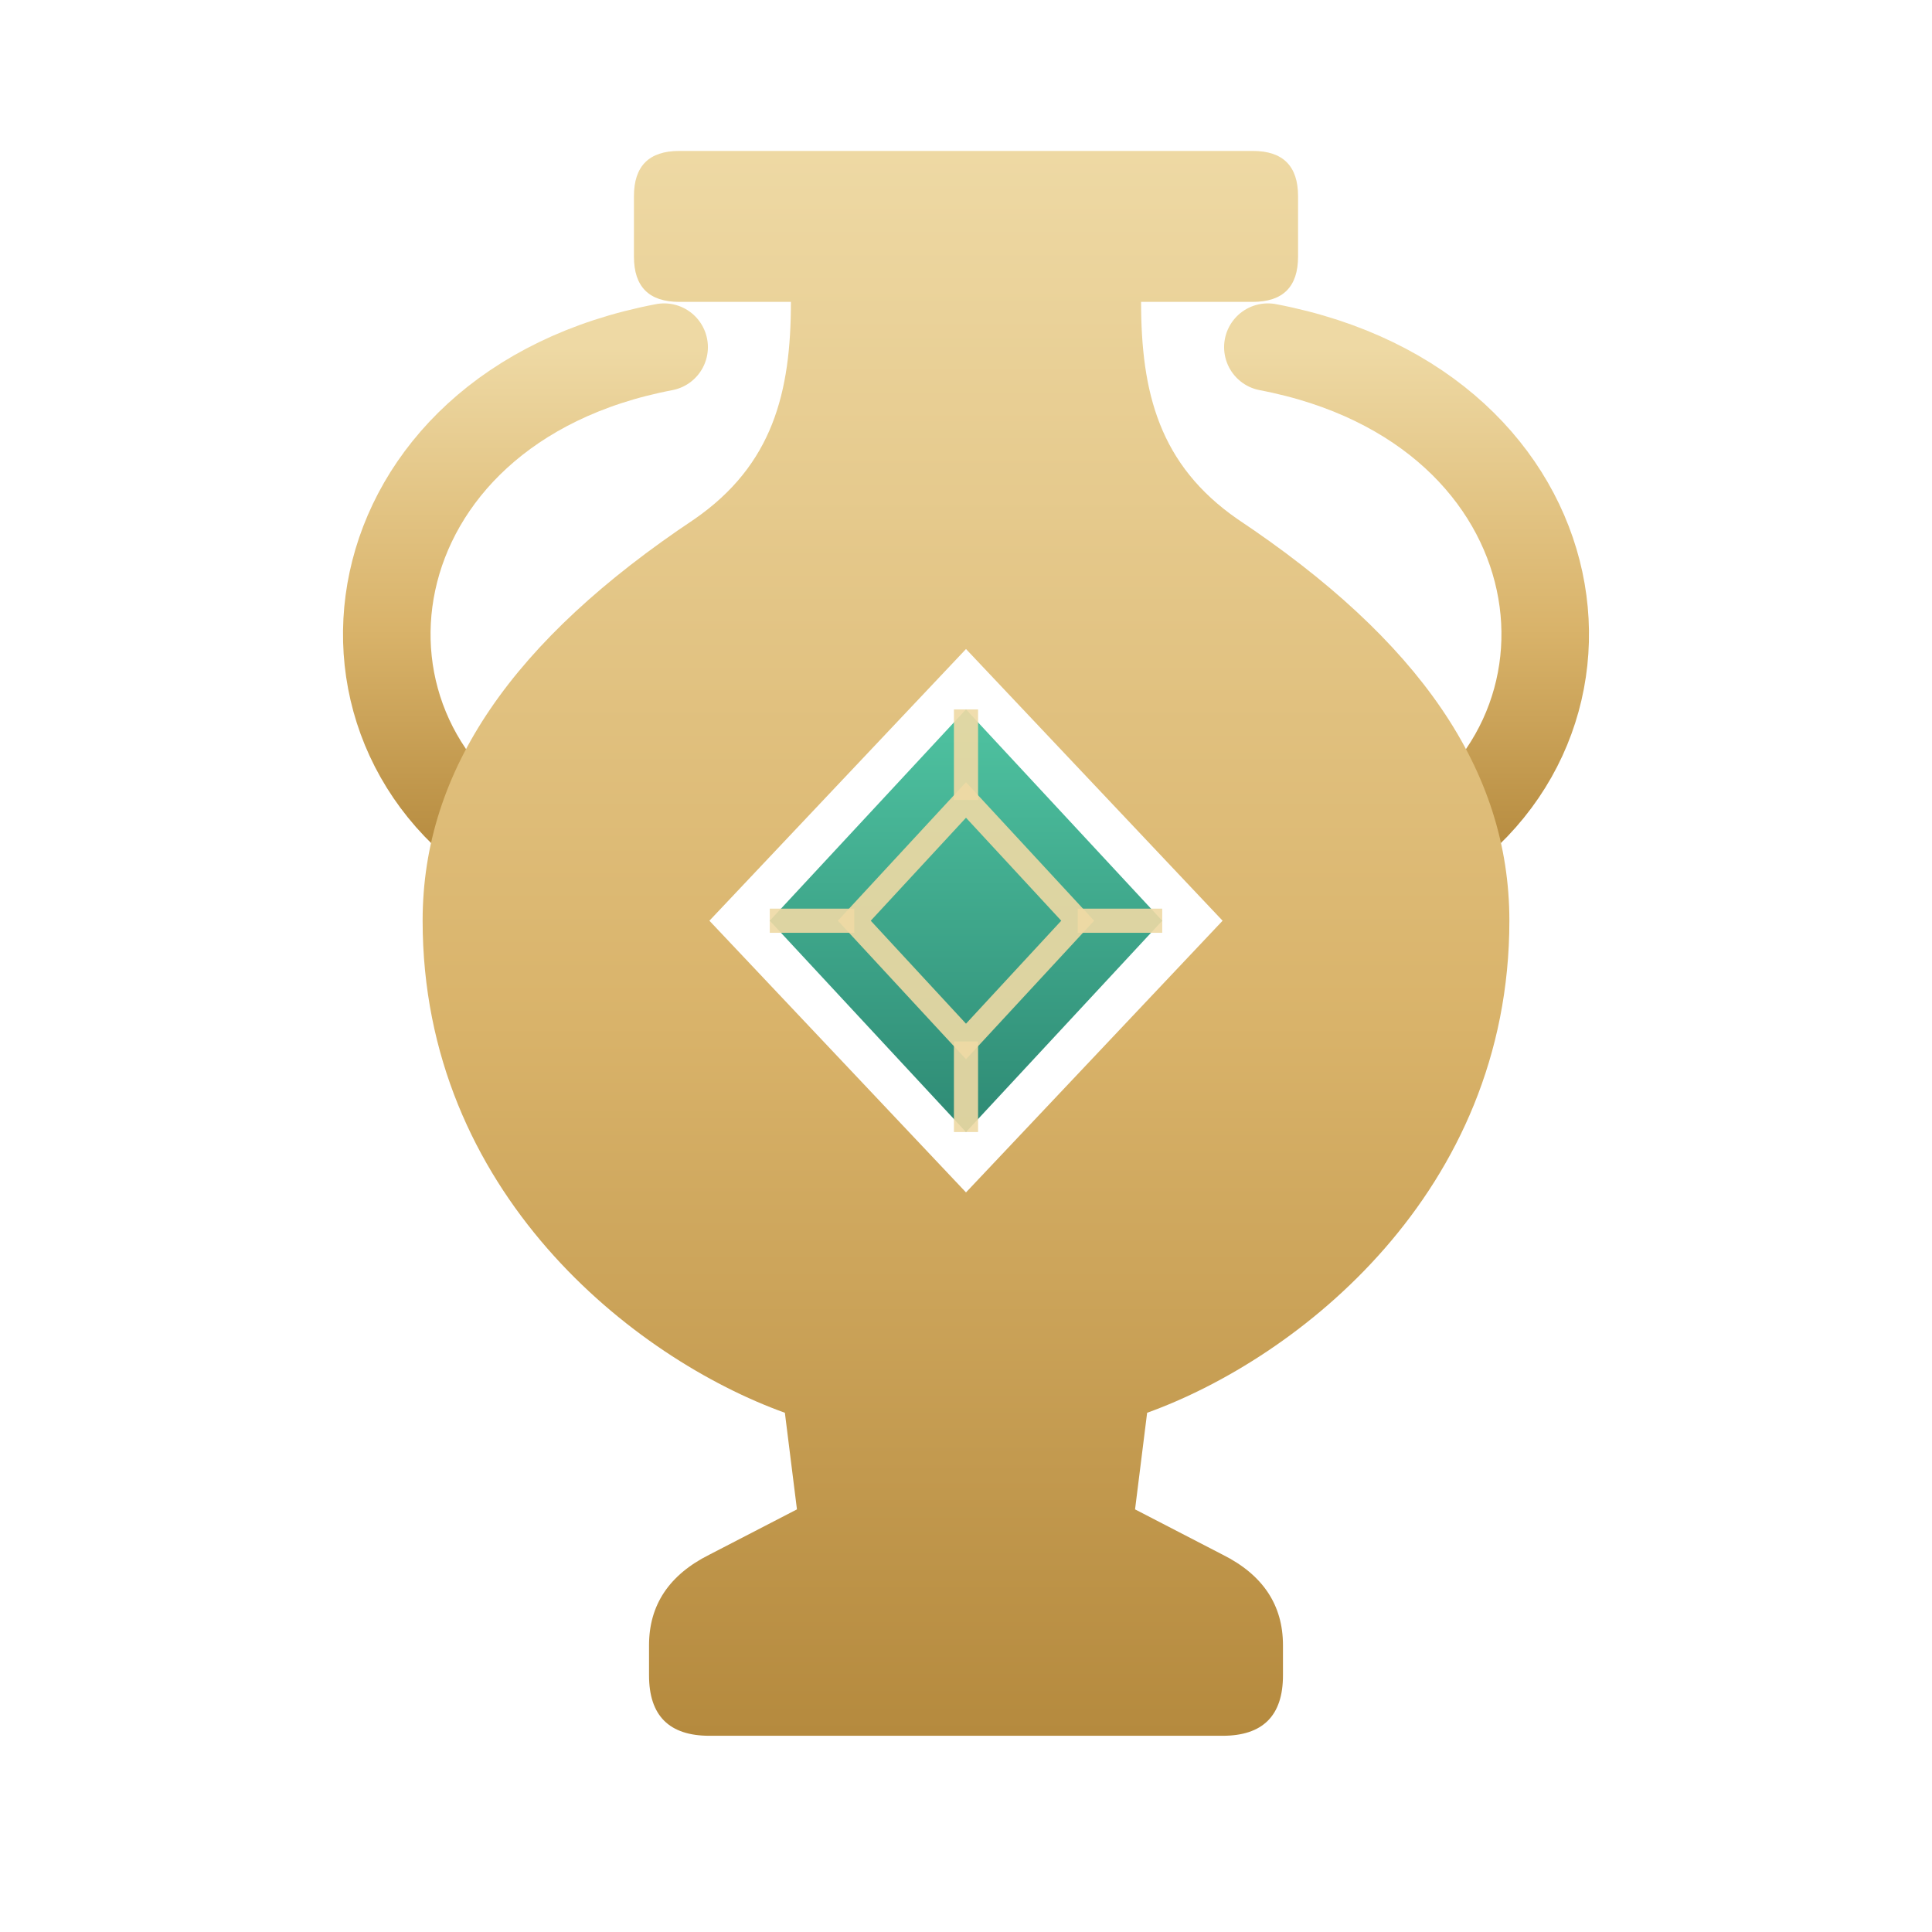
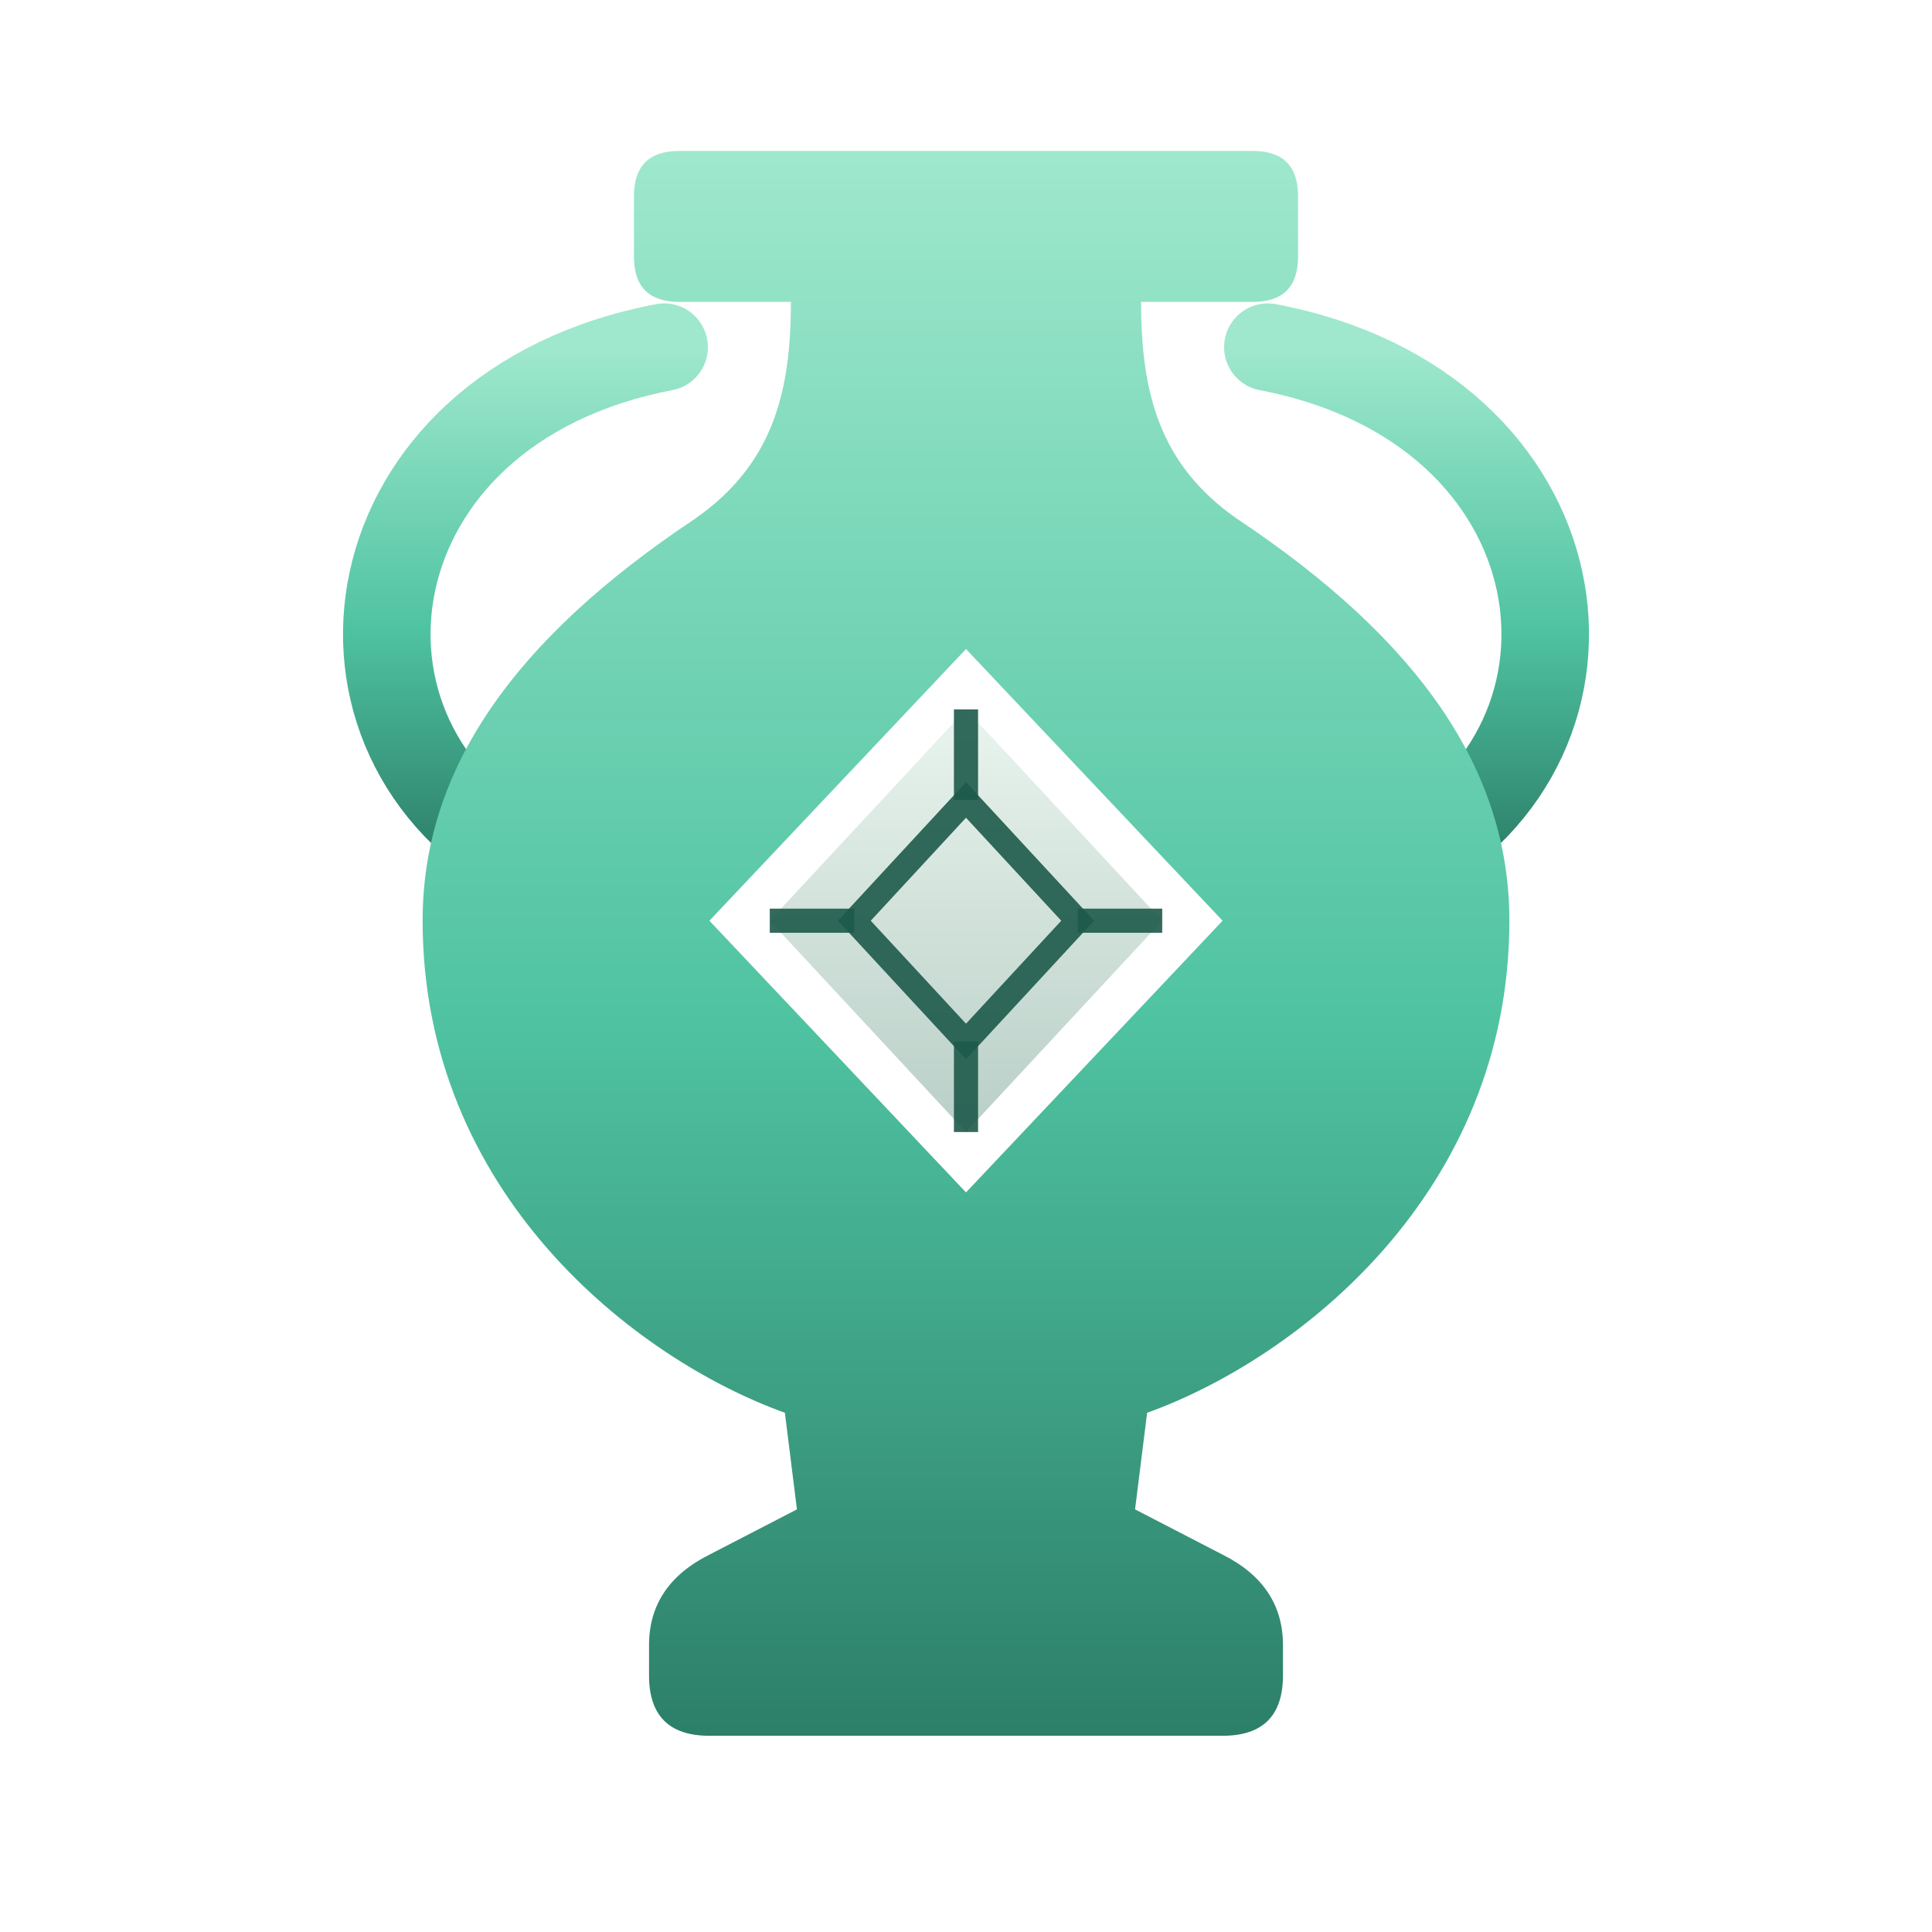
<svg xmlns="http://www.w3.org/2000/svg" viewBox="0 0 64 64" width="64" height="64" role="img" aria-label="Relics">
  <defs>
    <linearGradient id="au" x1="0" y1="0" x2="0" y2="1">
-       <stop offset="0" stop-color="#eed9a4" />
-       <stop offset="0.55" stop-color="#d9b36a" />
-       <stop offset="1" stop-color="#b58a3e" />
+       <stop offset="0" stop-color="#9fe8cd" />
+       <stop offset="0.55" stop-color="#4fc3a1" />
+       <stop offset="1" stop-color="#2c7f68" />
    </linearGradient>
    <linearGradient id="gem" x1="0" y1="0" x2="0" y2="1">
-       <stop offset="0" stop-color="#4fc3a1" />
-       <stop offset="1" stop-color="#2e8a74" />
+       <stop offset="0" stop-color="#e9f4ee" />
+       <stop offset="1" stop-color="#b9cfc7" />
    </linearGradient>
  </defs>
  <path d="M22 11.5 C11.5 13.5 10 24.5 17.5 28.5" fill="none" stroke="url(#au)" stroke-width="2.9" stroke-linecap="round" />
  <path d="M42 11.5 C52.5 13.5 54 24.5 46.5 28.5" fill="none" stroke="url(#au)" stroke-width="2.9" stroke-linecap="round" />
  <path d="M22.5 5     L41.5 5     Q43 5 43 6.5     L43 8.5     Q43 10 41.5 10     L37.8 10     C37.8 13 38.4 15.4 41 17.2     C47 21.2 50 25.5 50 30.5     C50 39.5 43 45 38 46.8     L37.6 50     L40.5 51.5     Q42.5 52.5 42.5 54.5     L42.5 55.5     Q42.5 57.5 40.5 57.5     L23.5 57.5     Q21.5 57.5 21.5 55.5     L21.5 54.5     Q21.5 52.5 23.5 51.5     L26.4 50     L26 46.8     C21 45 14 39.5 14 30.5     C14 25.5 17 21.2 23 17.2     C25.6 15.4 26.2 13 26.2 10     L22.5 10     Q21 10 21 8.5     L21 6.5     Q21 5 22.5 5     Z     M32 21.5 L40.5 30.5 L32 39.5 L23.5 30.5 Z" fill="url(#au)" fill-rule="evenodd" />
  <path d="M32 23.5 L38.5 30.5 L32 37.5 L25.5 30.5 Z" fill="url(#gem)" />
-   <path d="M32 26.5 L35.7 30.5 L32 34.5 L28.3 30.5 Z" fill="none" stroke="#eed9a4" stroke-width="0.8" opacity="0.9" />
-   <path d="M32 23.5 L32 26.5 M38.5 30.5 L35.7 30.5 M32 37.5 L32 34.5 M25.5 30.5 L28.3 30.5" stroke="#eed9a4" stroke-width="0.8" opacity="0.9" />
+   <path d="M32 26.5 L35.7 30.5 L32 34.5 L28.3 30.5 Z" fill="none" stroke="#1d5a4a" stroke-width="0.8" opacity="0.9" />
+   <path d="M32 23.5 L32 26.5 M38.5 30.5 L35.7 30.5 M32 37.5 L32 34.5 M25.5 30.5 L28.3 30.5" stroke="#1d5a4a" stroke-width="0.8" opacity="0.9" />
</svg>
